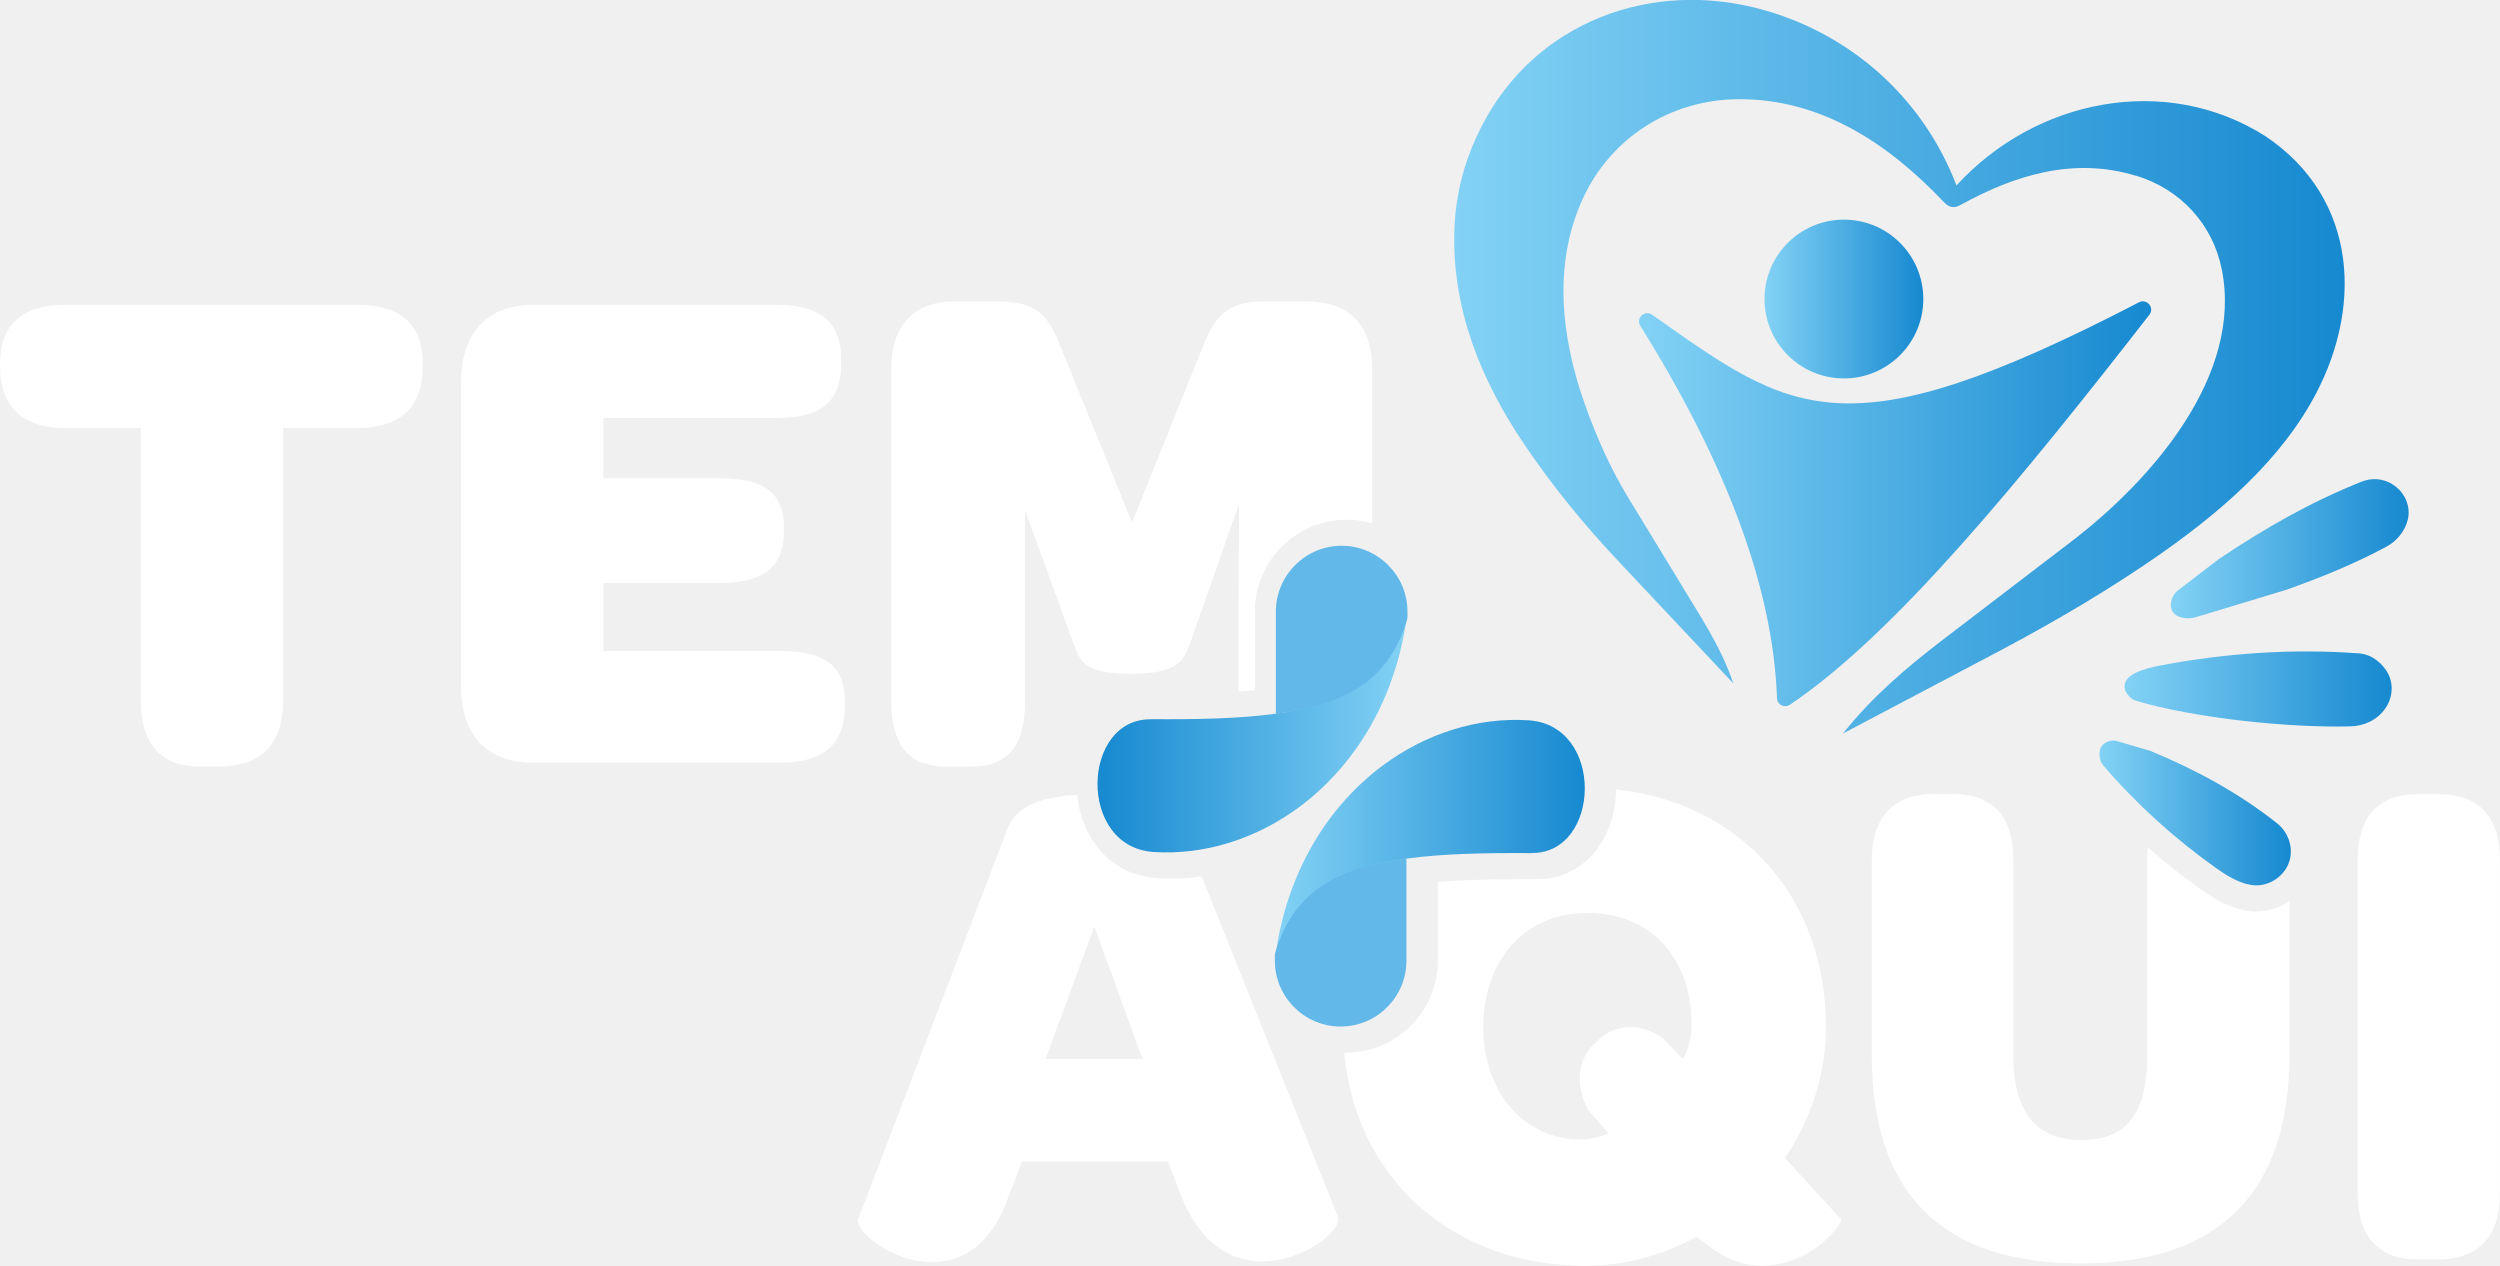
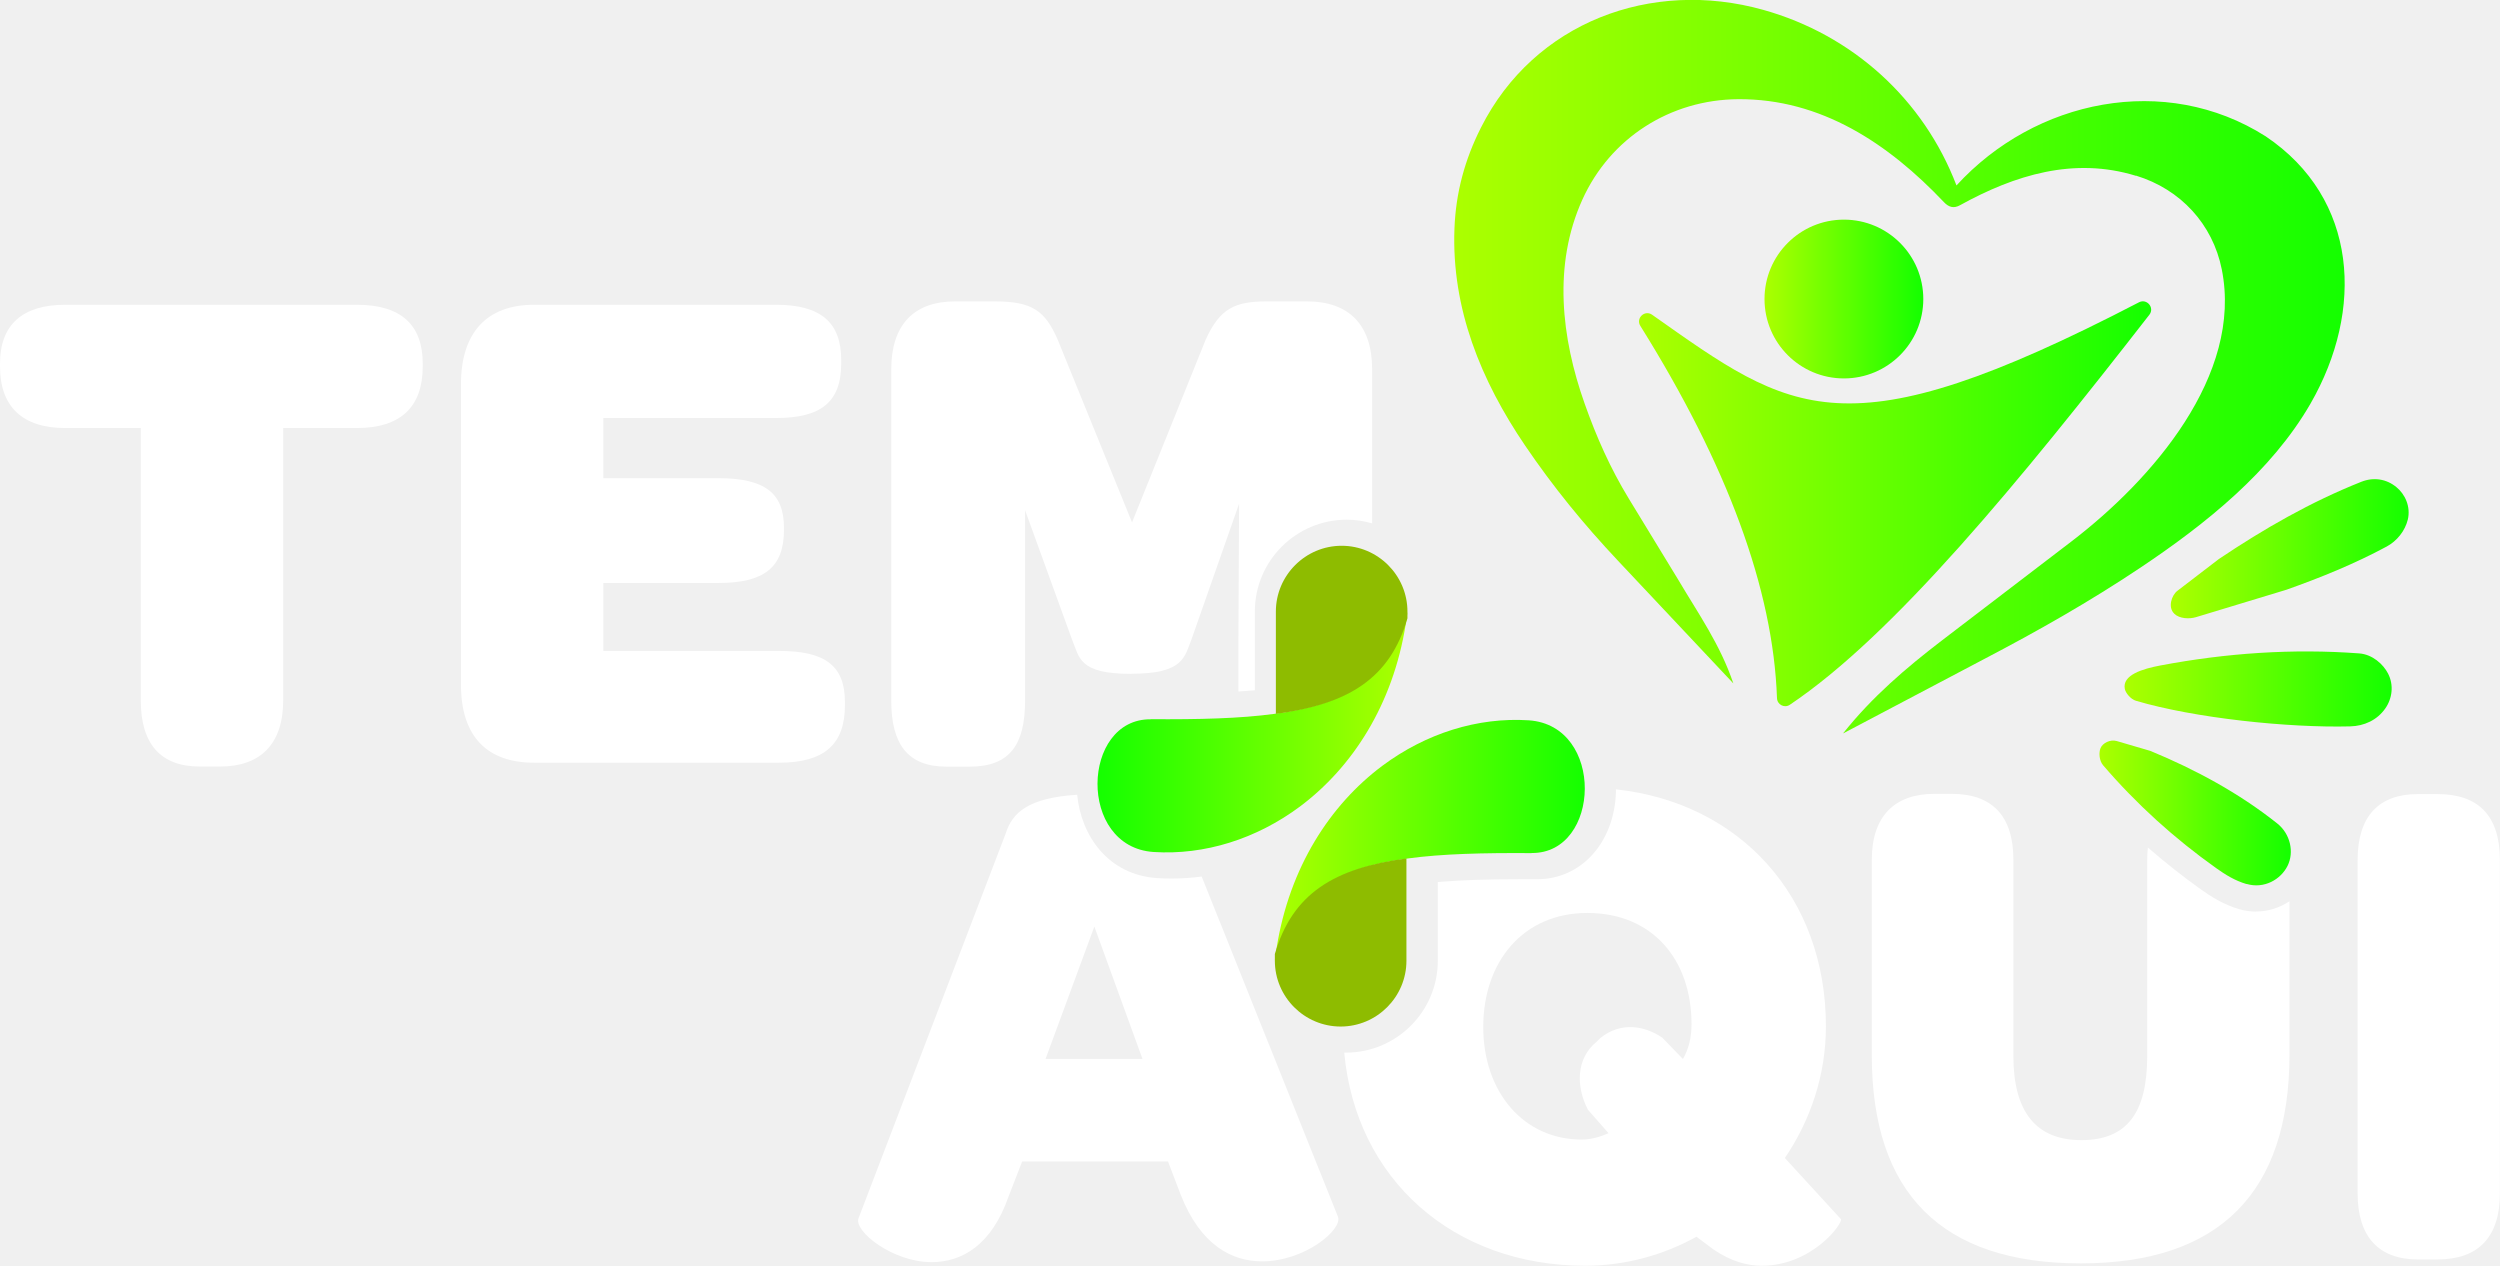
<svg xmlns="http://www.w3.org/2000/svg" xmlns:xlink="http://www.w3.org/1999/xlink" id="Camada_2" data-name="Camada 2" viewBox="0 0 222.3 112.55">
  <defs>
    <style>
      .cls-1 {
-         fill: #62b8e8;
+         fill: #8ebc00;
      }

      .cls-2 {
        fill: #fff;
      }

      .cls-3 {
        fill: url(#Gradiente_sem_nome_255-5);
      }

      .cls-4 {
        fill: url(#Gradiente_sem_nome_255-4);
      }

      .cls-5 {
        fill: url(#Gradiente_sem_nome_255-3);
      }

      .cls-6 {
        fill: url(#Gradiente_sem_nome_255-6);
      }

      .cls-7 {
        fill: url(#Gradiente_sem_nome_255);
      }

      .cls-8 {
        fill: url(#Gradiente_sem_nome_255-8);
      }

      .cls-9 {
        fill: url(#Gradiente_sem_nome_255-7);
      }

      .cls-10 {
        fill: url(#Gradiente_sem_nome_255-2);
      }
    </style>
    <linearGradient id="Gradiente_sem_nome_255" data-name="Gradiente sem nome 255" x1="129.3" y1="32.61" x2="208.47" y2="32.61" gradientUnits="userSpaceOnUse">
-       <stop offset="0" stop-color="#83d2f5" />
-       <stop offset="1" stop-color="#1689d0" />
+       <stop offset="0" stop-color="#acff00" />
+       <stop offset="1" stop-color="#14ff00" />
    </linearGradient>
    <linearGradient id="Gradiente_sem_nome_255-2" data-name="Gradiente sem nome 255" x1="145.74" y1="44.8" x2="191.28" y2="44.8" xlink:href="#Gradiente_sem_nome_255" />
    <linearGradient id="Gradiente_sem_nome_255-3" data-name="Gradiente sem nome 255" x1="156.9" y1="26.59" x2="171.01" y2="26.59" xlink:href="#Gradiente_sem_nome_255" />
    <linearGradient id="Gradiente_sem_nome_255-4" data-name="Gradiente sem nome 255" x1="186.68" y1="72.3" x2="203.69" y2="72.3" xlink:href="#Gradiente_sem_nome_255" />
    <linearGradient id="Gradiente_sem_nome_255-5" data-name="Gradiente sem nome 255" x1="188.92" y1="61.26" x2="212.67" y2="61.26" xlink:href="#Gradiente_sem_nome_255" />
    <linearGradient id="Gradiente_sem_nome_255-6" data-name="Gradiente sem nome 255" x1="193.03" y1="48.78" x2="214.18" y2="48.78" xlink:href="#Gradiente_sem_nome_255" />
    <linearGradient id="Gradiente_sem_nome_255-7" data-name="Gradiente sem nome 255" x1="113.36" y1="74.7" x2="140.92" y2="74.7" xlink:href="#Gradiente_sem_nome_255" />
    <linearGradient id="Gradiente_sem_nome_255-8" data-name="Gradiente sem nome 255" x1="2637.81" y1="-1123.78" x2="2665.36" y2="-1123.78" gradientTransform="translate(2762.958 -1058.667) rotate(-180)" xlink:href="#Gradiente_sem_nome_255" />
  </defs>
  <g id="Camada_1-2" data-name="Camada 1">
    <g>
      <path class="cls-7" d="M189.92,15.63c-5.5-1.69-10.75-.08-15.64,2.62-.54.3-.99.19-1.43-.28-4.93-5.2-10.92-9.2-18.29-9.15-6.03.04-11.38,3.44-13.86,8.94-2.61,5.78-1.88,12.25.21,18.14,1.05,2.97,2.29,5.76,3.93,8.45l4.42,7.25c1.75,2.96,3.7,5.71,4.87,9.17l-10.25-10.9c-3.05-3.24-5.77-6.57-8.26-10.24-3.94-5.8-6.56-12.21-6.29-19.3.12-3.21.92-6.14,2.36-8.99,4.72-9.36,15.14-13.26,25.11-10.46,7.92,2.22,14.24,7.94,17.17,15.61,6.98-7.64,18.55-10.05,27.49-4.37,8.25,5.54,8.77,15.47,3.99,23.77-3.49,6.05-9.32,10.7-15.1,14.57-4.53,3.03-9.17,5.66-14.01,8.19l-12.46,6.57c2.59-3.26,5.6-5.82,8.78-8.26l11.54-8.82c7.17-5.48,15.25-14.79,13.36-24.19-.81-4.03-3.67-7.12-7.62-8.33Z" />
      <path class="cls-10" d="M146.91,27.99c12.45,8.77,17,12.54,43.29-1.11.7-.36,1.41.48.92,1.11-11.49,14.77-22.7,28.46-31.97,34.68-.48.32-1.12-.01-1.14-.59-.34-9.7-4.43-20.74-12.15-33.1-.43-.68.39-1.46,1.05-.99Z" />
      <circle class="cls-5" cx="163.96" cy="26.59" r="7.06" />
      <path class="cls-4" d="M199.76,78.61c-1.02-.3-1.88-.83-2.69-1.41-3.73-2.65-7.09-5.69-10.06-9.15-.35-.41-.4-1.12-.23-1.53.19-.45.86-.79,1.43-.63l3,.88c4.04,1.67,7.88,3.75,11.28,6.45,1.18.94,1.52,2.56.92,3.77s-2.08,2.07-3.64,1.61Z" />
      <path class="cls-3" d="M208.97,64.59c-5.51.14-13.87-.74-19.05-2.28-.45-.13-.91-.69-.98-1.04-.26-1.25,1.58-1.8,3.18-2.1,5.82-1.1,11.74-1.51,17.66-1.07,1.18.09,2.14.96,2.57,1.8.51.99.39,2.19-.26,3.11-.72,1.02-1.86,1.55-3.12,1.58Z" />
      <path class="cls-6" d="M193.33,54.56c-.58-.55-.24-1.63.29-2.03l3.68-2.82c4.02-2.7,8.17-5.08,12.67-6.87,1.09-.43,2.22-.26,3.11.47.77.62,1.3,1.74,1.02,2.9-.25,1-.95,1.89-1.88,2.39-2.88,1.55-5.82,2.74-8.91,3.84l-8.05,2.44c-.57.17-1.45.15-1.93-.31Z" />
      <g>
        <path class="cls-2" d="M209.64,76.47c0-3.9,1.89-5.86,5.35-5.86h1.76c3.65,0,5.54,1.95,5.54,5.86v29.66c0,3.84-1.89,5.86-5.54,5.86h-1.76c-3.46,0-5.35-2.01-5.35-5.86v-29.66Z" />
        <path class="cls-2" d="M200.63,81.06c-.51,0-1.03-.07-1.53-.22-1.38-.4-2.49-1.11-3.39-1.75-1.64-1.17-3.21-2.41-4.72-3.73-.04.35-.06.71-.06,1.09v17.44c0,5.1-1.83,7.49-5.86,7.49s-6.04-2.52-6.04-7.49v-17.44c0-3.9-1.89-5.86-5.48-5.86h-1.57c-3.46,0-5.54,1.95-5.54,5.86v17.38c0,12.28,6.23,18.51,18.57,18.51s18.57-6.3,18.57-18.57v-13.63c-.87.58-1.9.91-2.96.91Z" />
        <path class="cls-2" d="M163.68,108.39l-4.97-5.42c2.27-3.34,3.65-7.37,3.65-11.71,0-11.53-7.65-19.88-18.67-21.07,0,.08,0,.16,0,.25-.15,4.49-3.09,7.74-7,7.74,0,0-.06,0-.06,0-.51,0-1.02,0-1.51,0-2.93,0-5.3.08-7.27.25v7c0,4.51-3.67,8.17-8.17,8.17-.05,0-.1,0-.15,0,1.03,11.25,9.68,18.95,21.43,18.95,3.53,0,6.93-.94,9.89-2.58l1.51,1.13c1.57,1.07,3.02,1.45,4.28,1.45,4.53,0,7.3-3.84,7.05-4.16ZM149.64,94.16l-1.83-1.89c-1.57-1.07-3.71-1.45-5.54.06l-.31.31c-1.83,1.51-1.83,3.97-.76,6.04l1.83,2.08c-.69.31-1.51.57-2.39.57-5.16,0-8.75-4.22-8.75-10.01s3.53-10.14,9.26-10.14,9.26,4.09,9.26,9.89c0,1.2-.25,2.2-.76,3.09Z" />
        <path class="cls-2" d="M106.86,77.94c-.89.12-1.77.18-2.66.18-.44,0-.88-.01-1.31-.04-4.36-.29-6.75-3.76-7.11-7.41-4.36.27-5.77,1.61-6.34,3.41l-13.1,34.25c-.44,1.13,3.02,3.9,6.49,3.9,2.71,0,5.35-1.51,6.86-5.86l1.2-3.09h12.97l1.13,2.96c1.76,4.47,4.53,5.92,7.24,5.92,3.78,0,7.18-2.83,6.74-3.97l-12.12-30.26ZM92.97,94.16l4.34-11.77,4.28,11.77h-8.63Z" />
      </g>
      <g>
        <path class="cls-9" d="M136.19,75.86c-4.31-.03-7.95.06-10.97.47-6.44.87-10.14,3.14-11.7,8.5-.06.18-.11.37-.16.55.05-.38.1-.74.16-1.11,1.14-7.14,4.75-12.7,9.39-16.17,3.89-2.9,8.5-4.34,13.02-4.05,6.8.45,6.42,11.86.26,11.8Z" />
        <path class="cls-1" d="M125.06,76.33v9.1c0,3.22-2.63,5.85-5.85,5.85s-5.85-2.63-5.85-5.85v-.6c1.56-5.37,5.26-7.64,11.7-8.5Z" />
        <path class="cls-8" d="M102.32,63.95c4.31.03,7.95-.06,10.97-.47,6.44-.87,10.14-3.14,11.7-8.5.06-.18.11-.37.16-.55-.05.38-.1.74-.16,1.11-1.14,7.14-4.75,12.7-9.39,16.17-3.89,2.9-8.5,4.34-13.02,4.05-6.8-.45-6.42-11.86-.26-11.8Z" />
        <path class="cls-1" d="M113.45,63.48v-9.1c0-3.22,2.63-5.85,5.85-5.85s5.85,2.63,5.85,5.85v.6c-1.56,5.37-5.26,7.64-11.7,8.5Z" />
      </g>
      <g>
        <path class="cls-2" d="M12.53,38.06h-6.74c-3.78,0-5.79-1.89-5.79-5.48v-.25c0-3.46,2.01-5.23,5.79-5.23h25.94c3.9,0,5.86,1.76,5.86,5.23v.25c0,3.59-1.95,5.48-5.86,5.48h-6.55v24.24c0,3.84-2.01,5.86-5.6,5.86h-1.83c-3.46,0-5.23-2.01-5.23-5.86v-24.24Z" />
        <path class="cls-2" d="M40.99,60.91v-26.76c0-4.6,2.33-7.05,6.49-7.05h21.53c3.97,0,5.79,1.57,5.79,4.91v.31c0,3.46-1.83,4.85-5.79,4.85h-15.36v5.35h10.2c4.16,0,5.86,1.32,5.86,4.41v.19c0,3.34-1.76,4.72-5.86,4.72h-10.2v6.04h15.62c4.03,0,5.86,1.26,5.86,4.53v.31c0,3.46-1.83,5.1-5.86,5.1h-21.79c-4.16,0-6.49-2.33-6.49-6.93Z" />
        <path class="cls-2" d="M100.61,59.91c4.66,0,4.72-1.51,5.35-3.09l4.22-12.03-.06,12.03v4.67c.51-.03,1-.07,1.46-.11v-7c0-4.51,3.67-8.17,8.17-8.17.79,0,1.54.12,2.26.33v-13.7c0-3.97-2.08-6.04-5.79-6.04h-3.59c-2.83,0-4.16.63-5.42,3.4l-6.55,16.25-6.61-16.25c-1.13-2.58-2.27-3.4-5.6-3.4h-3.53c-3.65,0-5.67,2.08-5.67,6.04v29.47c0,3.84,1.45,5.86,4.91,5.86h2.08c3.59,0,4.91-2.01,4.91-5.86v-16.94l4.16,11.46c.69,1.64.57,3.09,5.29,3.09Z" />
      </g>
    </g>
  </g>
</svg>
